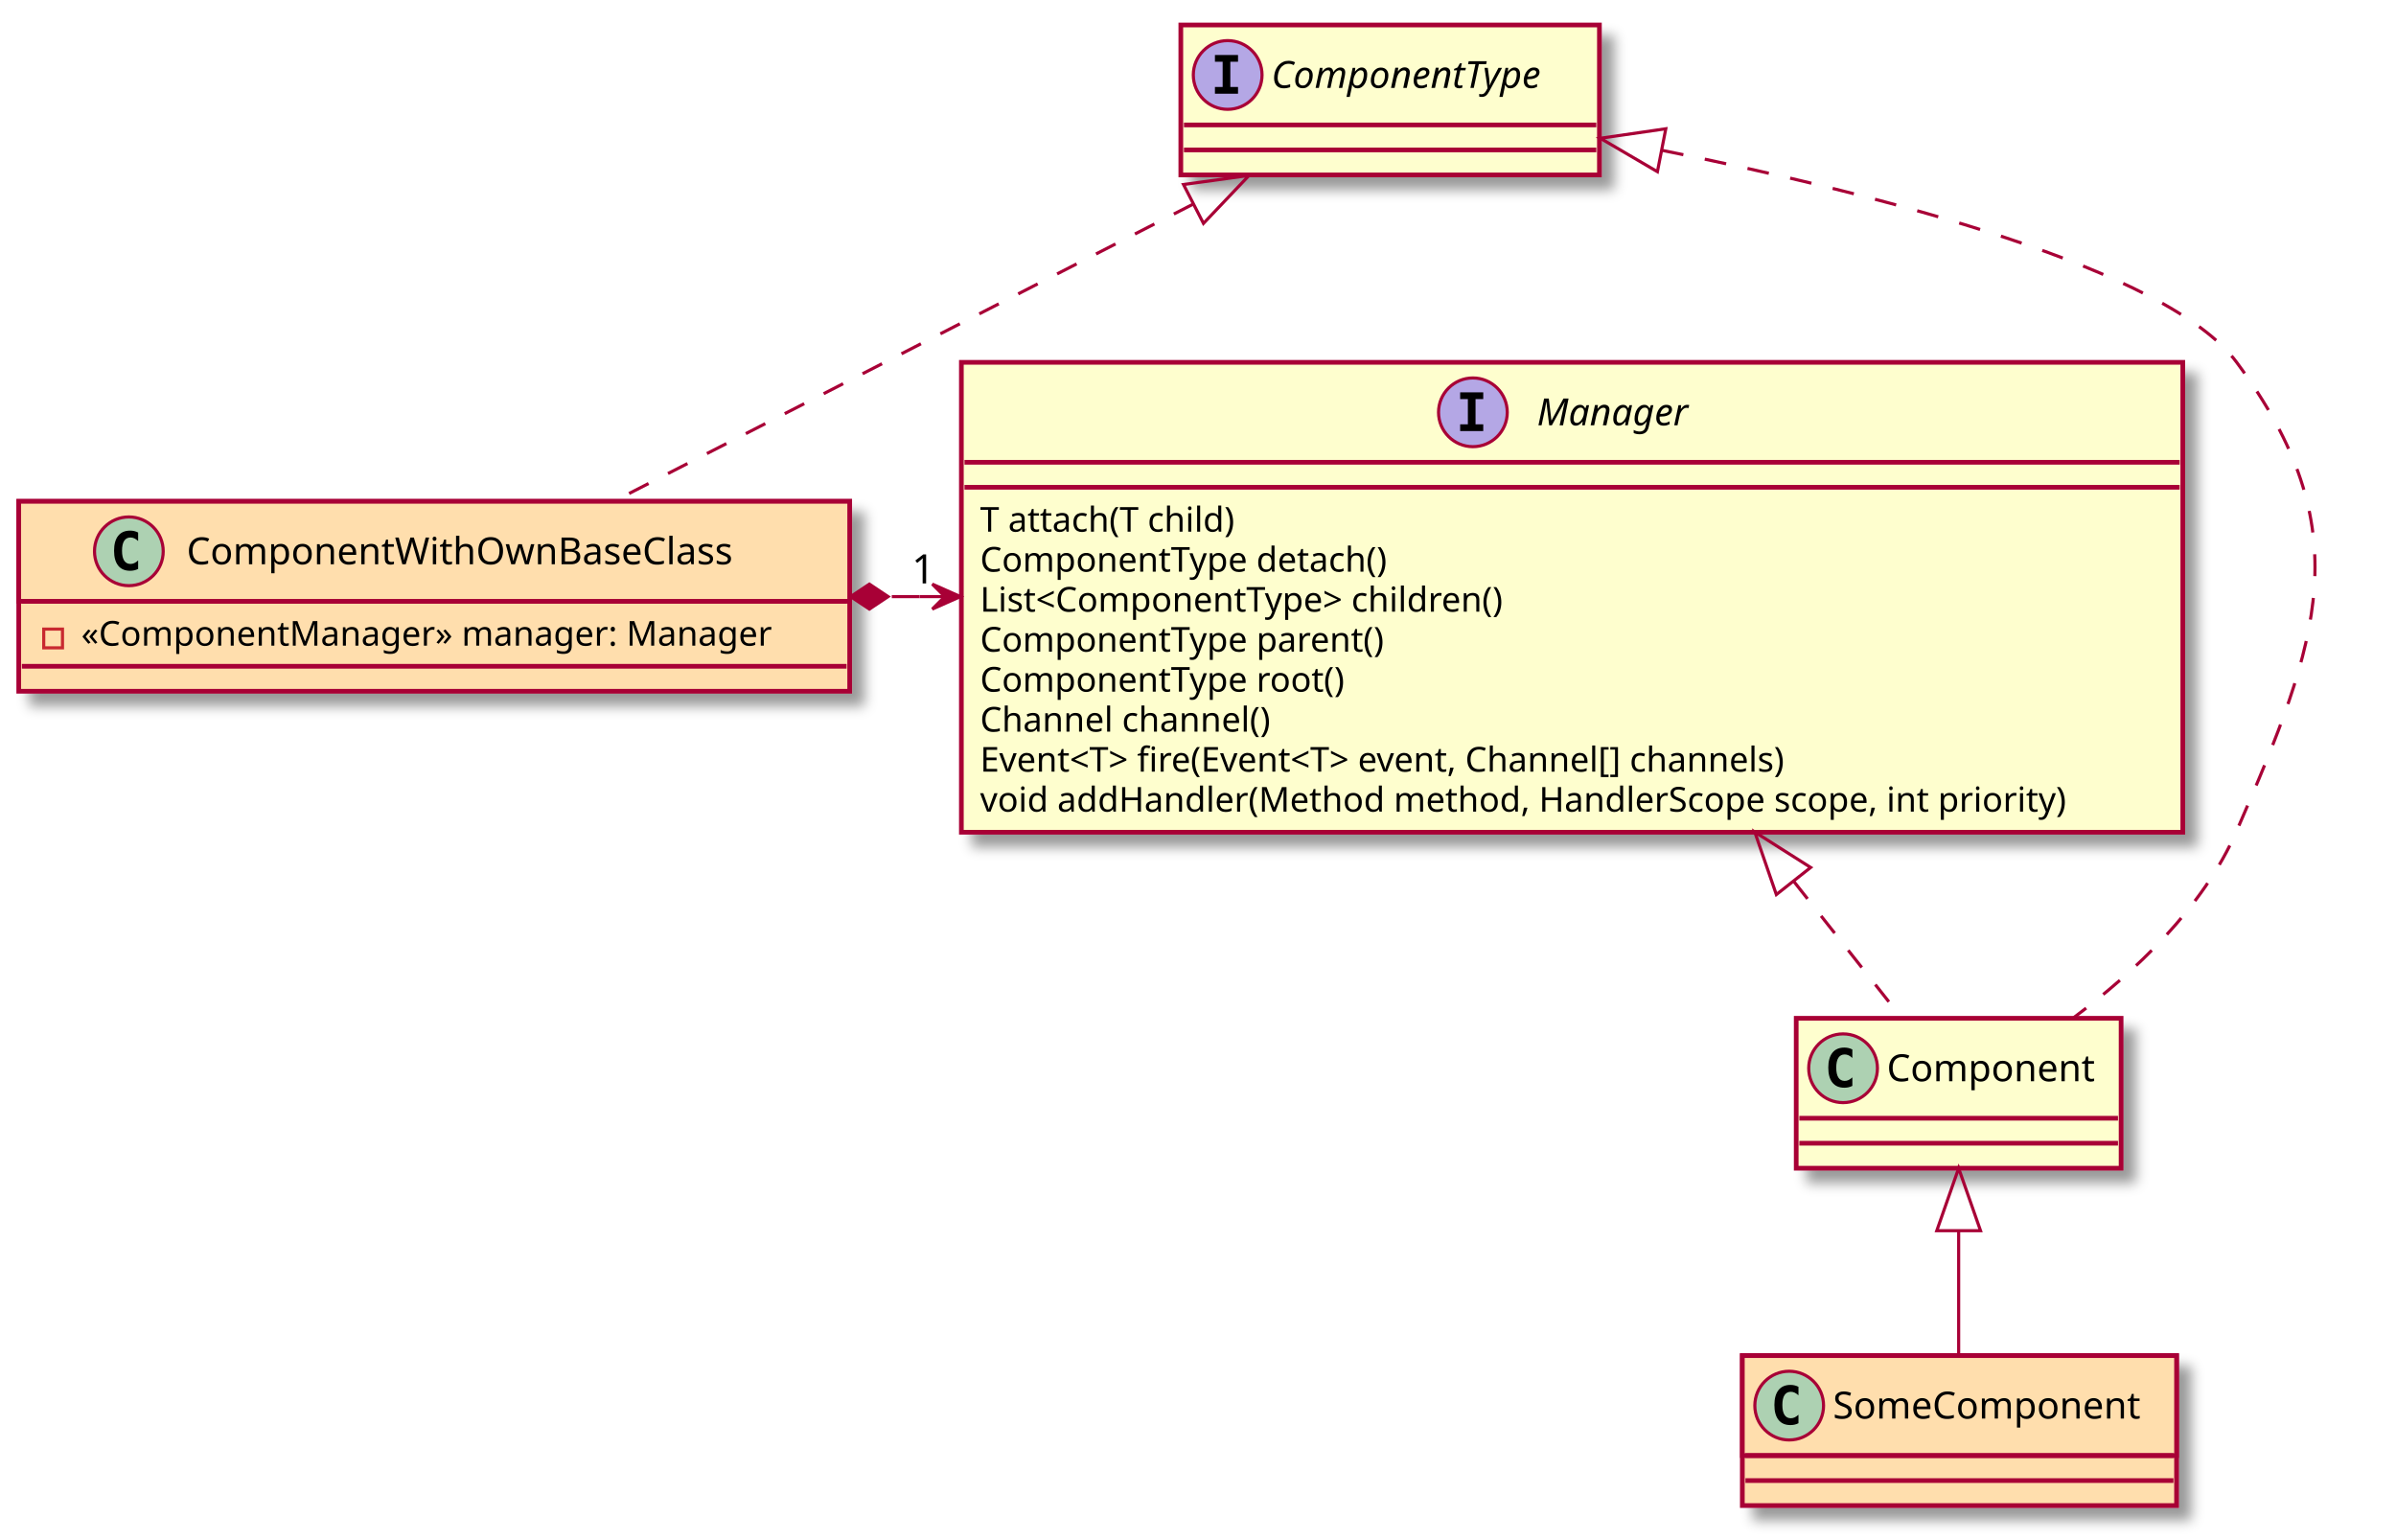
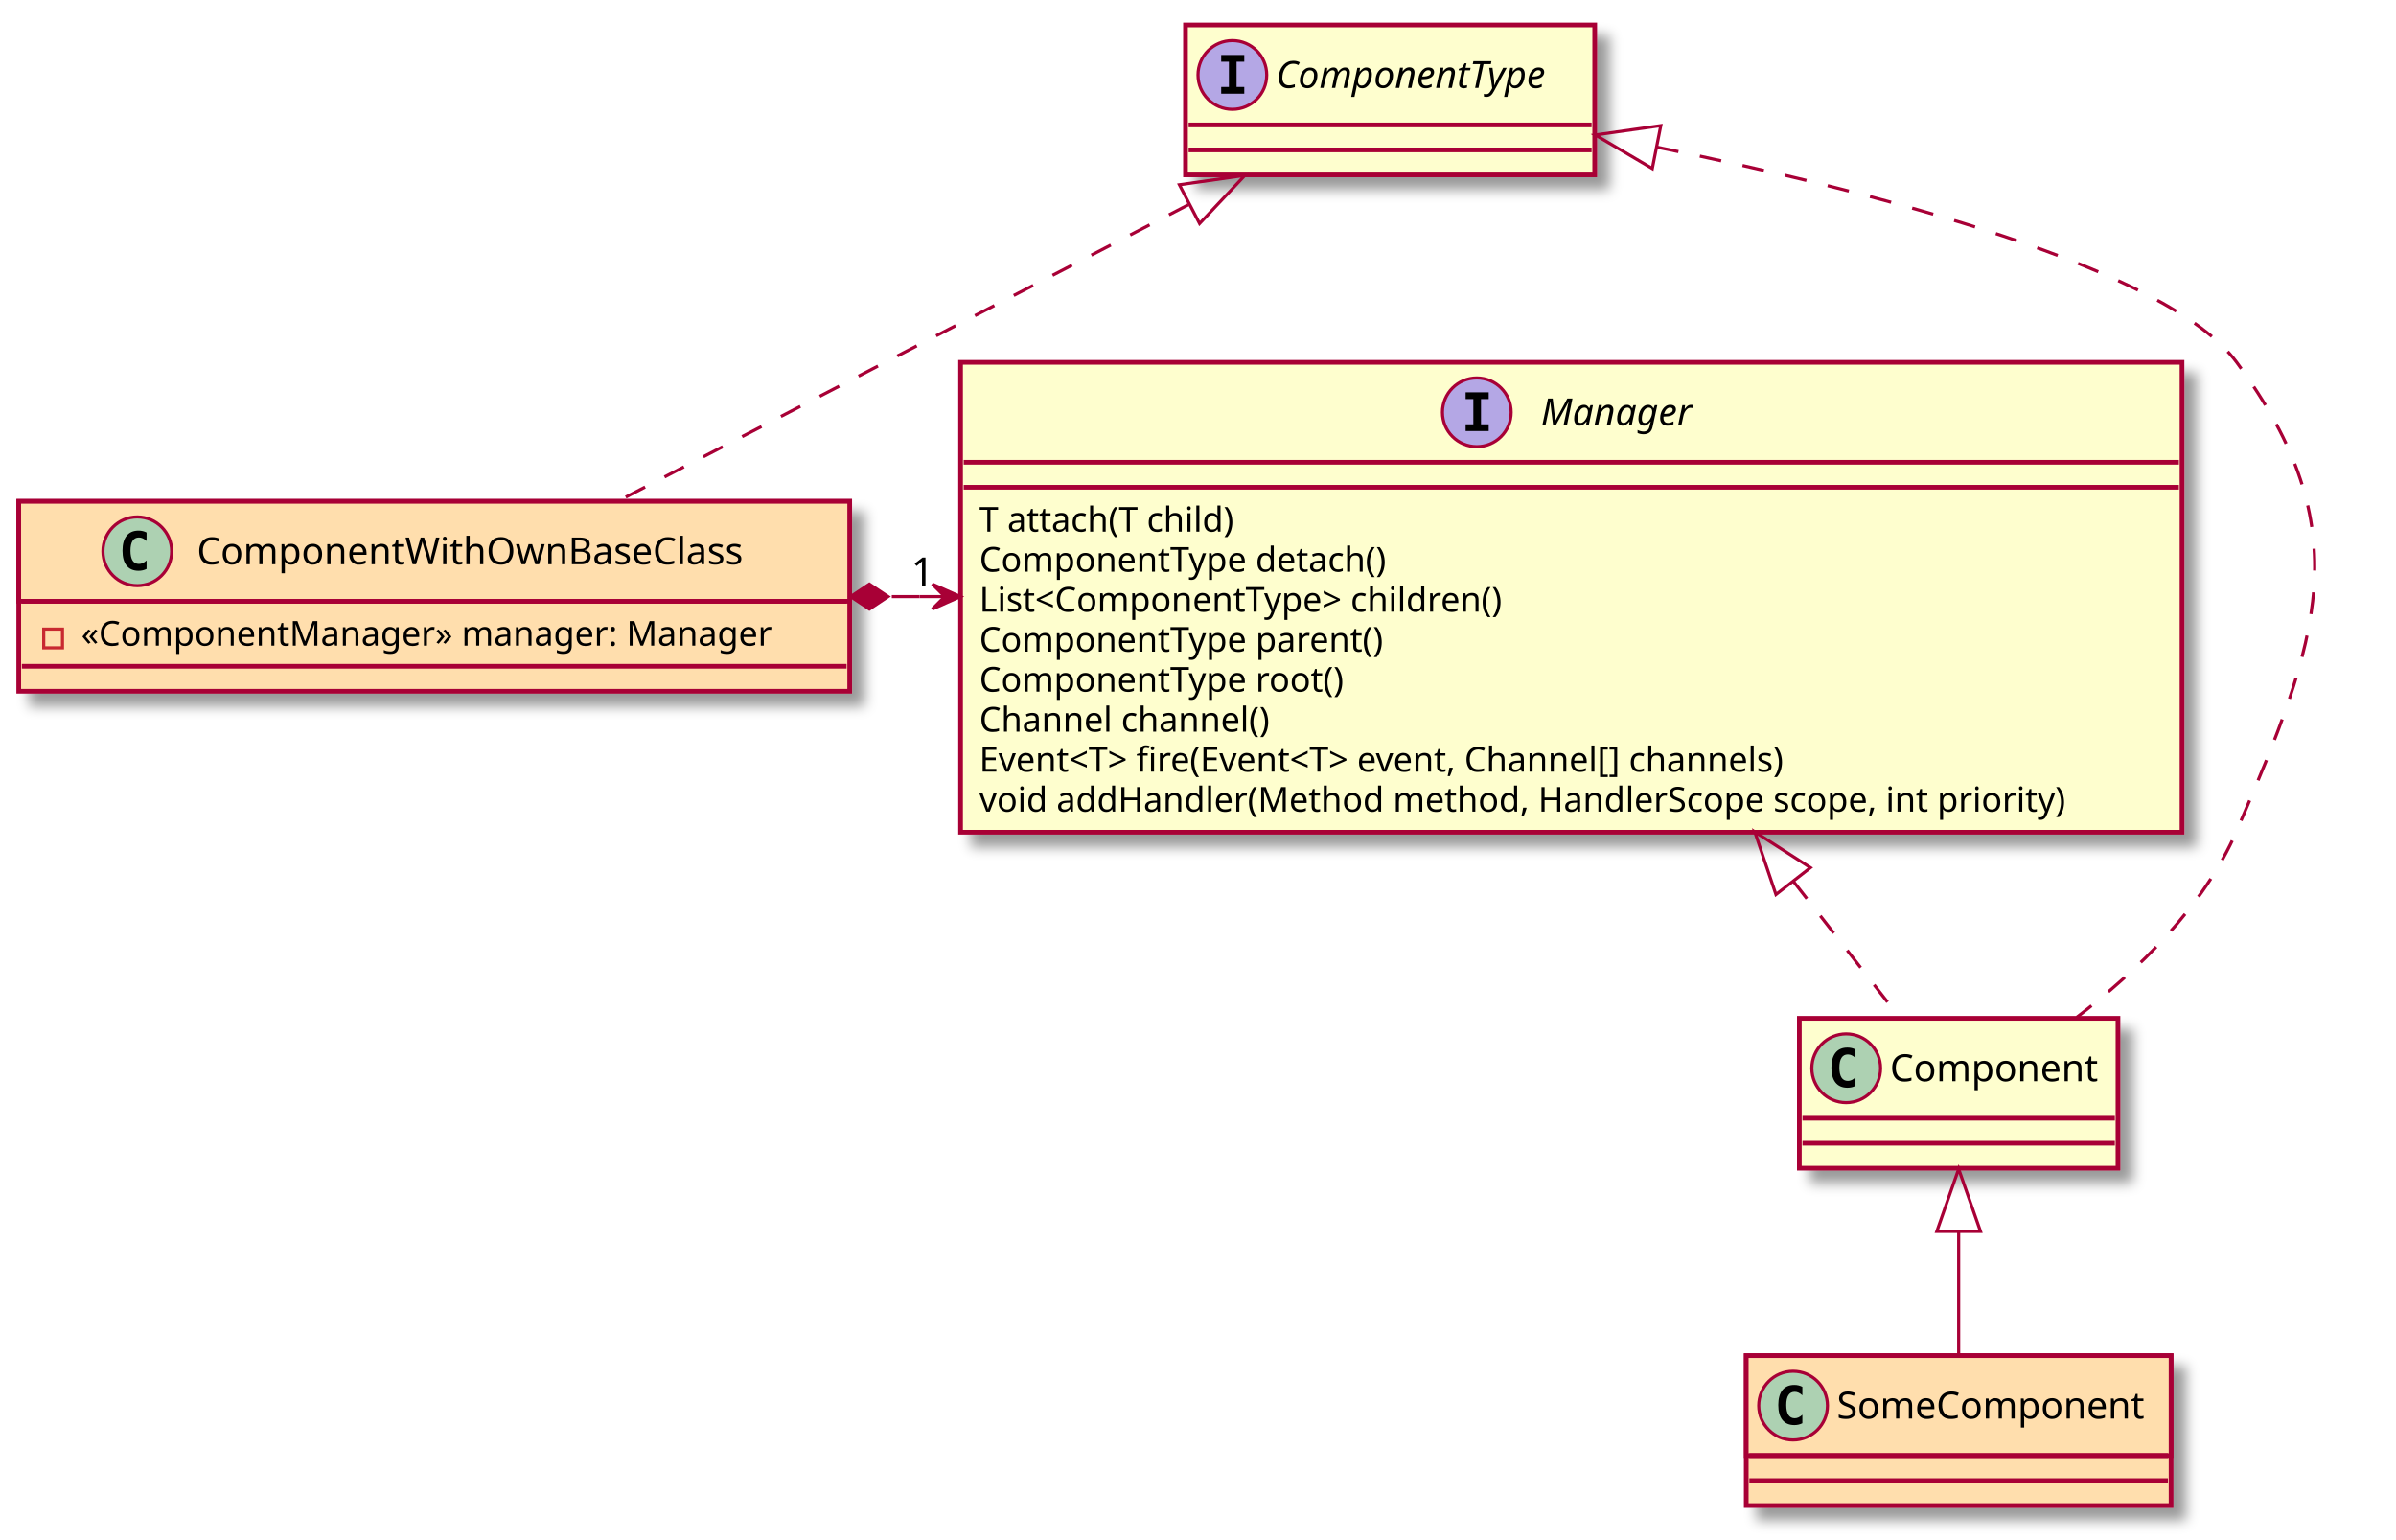
<svg xmlns="http://www.w3.org/2000/svg" contentScriptType="application/ecmascript" contentStyleType="text/css" height="493px" preserveAspectRatio="none" style="width:767px;height:493px;" version="1.1" viewBox="0 0 767 493" width="767px" zoomAndPan="magnify">
  <defs>
    <filter height="300%" id="f1evercgjnt8vh" width="300%" x="-1" y="-1">
      <feGaussianBlur result="blurOut" stdDeviation="2.0" />
      <feColorMatrix in="blurOut" result="blurOut2" type="matrix" values="0 0 0 0 0 0 0 0 0 0 0 0 0 0 0 0 0 0 .4 0" />
      <feOffset dx="4.0" dy="4.0" in="blurOut2" result="blurOut3" />
      <feBlend in="SourceGraphic" in2="blurOut3" mode="normal" />
    </filter>
  </defs>
  <g>
-     <rect fill="#FEFECE" filter="url(#f1evercgjnt8vh)" height="150.438" id="Manager" style="stroke: #A80036; stroke-width: 1.5;" width="391" x="307.75" y="116" />
-     <ellipse cx="471.5" cy="132" fill="#B4A7E5" rx="11" ry="11" style="stroke: #A80036; stroke-width: 1.0;" />
-     <path d="M467.422,127.766 L467.422,125.609 L474.812,125.609 L474.812,127.766 L472.344,127.766 L472.344,135.844 L474.812,135.844 L474.812,138 L467.422,138 L467.422,135.844 L469.891,135.844 L469.891,127.766 L467.422,127.766 Z " />
-     <text fill="#000000" font-family="sans-serif" font-size="12" font-style="italic" lengthAdjust="spacingAndGlyphs" textLength="55" x="492" y="136.154">Manager</text>
-     <line style="stroke: #A80036; stroke-width: 1.5;" x1="308.75" x2="697.75" y1="148" y2="148" />
-     <line style="stroke: #A80036; stroke-width: 1.5;" x1="308.75" x2="697.75" y1="156" y2="156" />
-     <text fill="#000000" font-family="sans-serif" font-size="11" lengthAdjust="spacingAndGlyphs" textLength="91" x="313.75" y="170.21">T attach(T child)</text>
-     <text fill="#000000" font-family="sans-serif" font-size="11" lengthAdjust="spacingAndGlyphs" textLength="142" x="313.75" y="183.015">ComponentType detach()</text>
-     <text fill="#000000" font-family="sans-serif" font-size="11" lengthAdjust="spacingAndGlyphs" textLength="187" x="313.75" y="195.82">List&lt;ComponentType&gt; children()</text>
-     <text fill="#000000" font-family="sans-serif" font-size="11" lengthAdjust="spacingAndGlyphs" textLength="141" x="313.75" y="208.625">ComponentType parent()</text>
-     <text fill="#000000" font-family="sans-serif" font-size="11" lengthAdjust="spacingAndGlyphs" textLength="127" x="313.75" y="221.429">ComponentType root()</text>
-     <text fill="#000000" font-family="sans-serif" font-size="11" lengthAdjust="spacingAndGlyphs" textLength="102" x="313.75" y="234.234">Channel channel()</text>
-     <text fill="#000000" font-family="sans-serif" font-size="11" lengthAdjust="spacingAndGlyphs" textLength="295" x="313.75" y="247.039">Event&lt;T&gt; fire(Event&lt;T&gt; event, Channel[] channels)</text>
-     <text fill="#000000" font-family="sans-serif" font-size="11" lengthAdjust="spacingAndGlyphs" textLength="379" x="313.75" y="259.843">void addHandler(Method method, HandlerScope scope, int priority)</text>
-     <rect fill="#FEFECE" filter="url(#f1evercgjnt8vh)" height="48" id="ComponentType" style="stroke: #A80036; stroke-width: 1.5;" width="134" x="378" y="8" />
-     <ellipse cx="393" cy="24" fill="#B4A7E5" rx="11" ry="11" style="stroke: #A80036; stroke-width: 1.0;" />
-     <path d="M388.922,19.766 L388.922,17.609 L396.312,17.609 L396.312,19.766 L393.844,19.766 L393.844,27.844 L396.312,27.844 L396.312,30 L388.922,30 L388.922,27.844 L391.391,27.844 L391.391,19.766 L388.922,19.766 Z " />
-     <text fill="#000000" font-family="sans-serif" font-size="12" font-style="italic" lengthAdjust="spacingAndGlyphs" textLength="102" x="407" y="28.154">ComponentType</text>
-     <line style="stroke: #A80036; stroke-width: 1.5;" x1="379" x2="511" y1="40" y2="40" />
-     <line style="stroke: #A80036; stroke-width: 1.5;" x1="379" x2="511" y1="48" y2="48" />
+     <rect fill="#FEFECE" filter="url(#f1evercgjnt8vh)" height="150.438" id="Manager" style="stroke: #A80036; stroke-width: 1.5;" width="391" x="307.5" y="116" />
+     <ellipse cx="472.75" cy="132" fill="#B4A7E5" rx="11" ry="11" style="stroke: #A80036; stroke-width: 1.0;" />
+     <path d="M469.172,127.766 L469.172,125.609 L476.562,125.609 L476.562,127.766 L474.094,127.766 L474.094,135.844 L476.562,135.844 L476.562,138 L469.172,138 L469.172,135.844 L471.641,135.844 L471.641,127.766 L469.172,127.766 Z " />
+     <text fill="#000000" font-family="sans-serif" font-size="12" font-style="italic" lengthAdjust="spacingAndGlyphs" textLength="52" x="493.25" y="136.154">Manager</text>
+     <line style="stroke: #A80036; stroke-width: 1.5;" x1="308.5" x2="697.5" y1="148" y2="148" />
+     <line style="stroke: #A80036; stroke-width: 1.5;" x1="308.5" x2="697.5" y1="156" y2="156" />
+     <text fill="#000000" font-family="sans-serif" font-size="11" lengthAdjust="spacingAndGlyphs" textLength="91" x="313.5" y="170.21">T attach(T child)</text>
+     <text fill="#000000" font-family="sans-serif" font-size="11" lengthAdjust="spacingAndGlyphs" textLength="143" x="313.5" y="183.015">ComponentType detach()</text>
+     <text fill="#000000" font-family="sans-serif" font-size="11" lengthAdjust="spacingAndGlyphs" textLength="187" x="313.5" y="195.82">List&lt;ComponentType&gt; children()</text>
+     <text fill="#000000" font-family="sans-serif" font-size="11" lengthAdjust="spacingAndGlyphs" textLength="142" x="313.5" y="208.625">ComponentType parent()</text>
+     <text fill="#000000" font-family="sans-serif" font-size="11" lengthAdjust="spacingAndGlyphs" textLength="128" x="313.5" y="221.429">ComponentType root()</text>
+     <text fill="#000000" font-family="sans-serif" font-size="11" lengthAdjust="spacingAndGlyphs" textLength="102" x="313.5" y="234.234">Channel channel()</text>
+     <text fill="#000000" font-family="sans-serif" font-size="11" lengthAdjust="spacingAndGlyphs" textLength="297" x="313.5" y="247.039">Event&lt;T&gt; fire(Event&lt;T&gt; event, Channel[] channels)</text>
+     <text fill="#000000" font-family="sans-serif" font-size="11" lengthAdjust="spacingAndGlyphs" textLength="379" x="313.5" y="259.843">void addHandler(Method method, HandlerScope scope, int priority)</text>
+     <rect fill="#FEFECE" filter="url(#f1evercgjnt8vh)" height="48" id="ComponentType" style="stroke: #A80036; stroke-width: 1.5;" width="131" x="379.5" y="8" />
+     <ellipse cx="394.5" cy="24" fill="#B4A7E5" rx="11" ry="11" style="stroke: #A80036; stroke-width: 1.0;" />
+     <path d="M390.922,19.766 L390.922,17.609 L398.312,17.609 L398.312,19.766 L395.844,19.766 L395.844,27.844 L398.312,27.844 L398.312,30 L390.922,30 L390.922,27.844 L393.391,27.844 L393.391,19.766 L390.922,19.766 Z " />
+     <text fill="#000000" font-family="sans-serif" font-size="12" font-style="italic" lengthAdjust="spacingAndGlyphs" textLength="99" x="408.5" y="28.154">ComponentType</text>
+     <line style="stroke: #A80036; stroke-width: 1.5;" x1="380.5" x2="509.5" y1="40" y2="40" />
+     <line style="stroke: #A80036; stroke-width: 1.5;" x1="380.5" x2="509.5" y1="48" y2="48" />
    <rect fill="#FFDEAD" filter="url(#f1evercgjnt8vh)" height="60.805" id="ComponentWithOwnBaseClass" style="stroke: #A80036; stroke-width: 1.5;" width="266" x="6" y="160.5" />
    <rect fill="#FFDEAD" height="32" style="stroke: #A80036; stroke-width: 1.5;" width="266" x="6" y="160.5" />
-     <ellipse cx="41.25" cy="176.5" fill="#ADD1B2" rx="11" ry="11" style="stroke: #A80036; stroke-width: 1.0;" />
-     <path d="M44.219,182.141 Q43.641,182.438 43,182.586 Q42.359,182.734 41.656,182.734 Q39.156,182.734 37.836,181.086 Q36.516,179.438 36.516,176.312 Q36.516,173.188 37.836,171.531 Q39.156,169.875 41.656,169.875 Q42.359,169.875 43.008,170.031 Q43.656,170.188 44.219,170.484 L44.219,173.203 Q43.594,172.625 43,172.352 Q42.406,172.078 41.781,172.078 Q40.438,172.078 39.75,173.148 Q39.062,174.219 39.062,176.312 Q39.062,178.406 39.75,179.477 Q40.438,180.547 41.781,180.547 Q42.406,180.547 43,180.273 Q43.594,180 44.219,179.422 L44.219,182.141 Z " />
-     <text fill="#000000" font-family="sans-serif" font-size="12" lengthAdjust="spacingAndGlyphs" textLength="189" x="59.75" y="180.654">ComponentWithOwnBaseClass</text>
+     <ellipse cx="43.95" cy="176.5" fill="#ADD1B2" rx="11" ry="11" style="stroke: #A80036; stroke-width: 1.0;" />
+     <path d="M46.919,182.141 Q46.341,182.438 45.7,182.586 Q45.059,182.734 44.356,182.734 Q41.856,182.734 40.536,181.086 Q39.216,179.438 39.216,176.312 Q39.216,173.188 40.536,171.531 Q41.856,169.875 44.356,169.875 Q45.059,169.875 45.708,170.031 Q46.356,170.188 46.919,170.484 L46.919,173.203 Q46.294,172.625 45.7,172.352 Q45.106,172.078 44.481,172.078 Q43.138,172.078 42.45,173.148 Q41.763,174.219 41.763,176.312 Q41.763,178.406 42.45,179.477 Q43.138,180.547 44.481,180.547 Q45.106,180.547 45.7,180.273 Q46.294,180 46.919,179.422 L46.919,182.141 Z " />
+     <text fill="#000000" font-family="sans-serif" font-size="12" lengthAdjust="spacingAndGlyphs" textLength="183" x="63.05" y="180.654">ComponentWithOwnBaseClass</text>
    <line style="stroke: #A80036; stroke-width: 1.5;" x1="7" x2="271" y1="192.5" y2="192.5" />
    <rect fill="none" height="6" style="stroke: #C82930; stroke-width: 1.0;" width="6" x="14" y="201.402" />
    <text fill="#000000" font-family="sans-serif" font-size="11" lengthAdjust="spacingAndGlyphs" textLength="240" x="26" y="206.71">«ComponentManager» manager: Manager</text>
    <line style="stroke: #A80036; stroke-width: 1.5;" x1="7" x2="271" y1="213.305" y2="213.305" />
-     <rect fill="#FFDEAD" filter="url(#f1evercgjnt8vh)" height="48" id="SomeComponent" style="stroke: #A80036; stroke-width: 1.5;" width="139" x="557.75" y="434" />
-     <rect fill="#FFDEAD" height="32" style="stroke: #A80036; stroke-width: 1.5;" width="139" x="557.75" y="434" />
-     <ellipse cx="572.75" cy="450" fill="#ADD1B2" rx="11" ry="11" style="stroke: #A80036; stroke-width: 1.0;" />
-     <path d="M575.719,455.641 Q575.141,455.938 574.5,456.086 Q573.859,456.234 573.156,456.234 Q570.656,456.234 569.336,454.586 Q568.016,452.938 568.016,449.812 Q568.016,446.688 569.336,445.031 Q570.656,443.375 573.156,443.375 Q573.859,443.375 574.508,443.531 Q575.156,443.688 575.719,443.984 L575.719,446.703 Q575.094,446.125 574.5,445.852 Q573.906,445.578 573.281,445.578 Q571.938,445.578 571.25,446.648 Q570.562,447.719 570.562,449.812 Q570.562,451.906 571.25,452.977 Q571.938,454.047 573.281,454.047 Q573.906,454.047 574.5,453.773 Q575.094,453.5 575.719,452.922 L575.719,455.641 Z " />
-     <text fill="#000000" font-family="sans-serif" font-size="12" lengthAdjust="spacingAndGlyphs" textLength="107" x="586.75" y="454.154">SomeComponent</text>
-     <line style="stroke: #A80036; stroke-width: 1.5;" x1="558.75" x2="695.75" y1="466" y2="466" />
-     <line style="stroke: #A80036; stroke-width: 1.5;" x1="558.75" x2="695.75" y1="474" y2="474" />
-     <rect fill="#FEFECE" filter="url(#f1evercgjnt8vh)" height="48" id="Component" style="stroke: #A80036; stroke-width: 1.5;" width="104" x="575" y="326" />
-     <ellipse cx="590" cy="342" fill="#ADD1B2" rx="11" ry="11" style="stroke: #A80036; stroke-width: 1.0;" />
-     <path d="M592.969,347.641 Q592.391,347.938 591.75,348.086 Q591.109,348.234 590.406,348.234 Q587.906,348.234 586.586,346.586 Q585.266,344.938 585.266,341.812 Q585.266,338.688 586.586,337.031 Q587.906,335.375 590.406,335.375 Q591.109,335.375 591.758,335.531 Q592.406,335.688 592.969,335.984 L592.969,338.703 Q592.344,338.125 591.75,337.852 Q591.156,337.578 590.531,337.578 Q589.188,337.578 588.5,338.648 Q587.812,339.719 587.812,341.812 Q587.812,343.906 588.5,344.977 Q589.188,346.047 590.531,346.047 Q591.156,346.047 591.75,345.773 Q592.344,345.5 592.969,344.922 L592.969,347.641 Z " />
-     <text fill="#000000" font-family="sans-serif" font-size="12" lengthAdjust="spacingAndGlyphs" textLength="72" x="604" y="346.154">Component</text>
-     <line style="stroke: #A80036; stroke-width: 1.5;" x1="576" x2="678" y1="358" y2="358" />
-     <line style="stroke: #A80036; stroke-width: 1.5;" x1="576" x2="678" y1="366" y2="366" />
-     <path d="M285.48,191 C288.455,191 291.429,191 294.404,191 " fill="none" id="ComponentWithOwnBaseClass-Manager" style="stroke: #A80036; stroke-width: 1.0;" />
+     <rect fill="#FFDEAD" filter="url(#f1evercgjnt8vh)" height="48" id="SomeComponent" style="stroke: #A80036; stroke-width: 1.5;" width="136" x="559" y="434" />
+     <rect fill="#FFDEAD" height="32" style="stroke: #A80036; stroke-width: 1.5;" width="136" x="559" y="434" />
+     <ellipse cx="574" cy="450" fill="#ADD1B2" rx="11" ry="11" style="stroke: #A80036; stroke-width: 1.0;" />
+     <path d="M576.969,455.641 Q576.391,455.938 575.75,456.086 Q575.109,456.234 574.406,456.234 Q571.906,456.234 570.586,454.586 Q569.266,452.938 569.266,449.812 Q569.266,446.688 570.586,445.031 Q571.906,443.375 574.406,443.375 Q575.109,443.375 575.758,443.531 Q576.406,443.688 576.969,443.984 L576.969,446.703 Q576.344,446.125 575.75,445.852 Q575.156,445.578 574.531,445.578 Q573.188,445.578 572.5,446.648 Q571.812,447.719 571.812,449.812 Q571.812,451.906 572.5,452.977 Q573.188,454.047 574.531,454.047 Q575.156,454.047 575.75,453.773 Q576.344,453.5 576.969,452.922 L576.969,455.641 Z " />
+     <text fill="#000000" font-family="sans-serif" font-size="12" lengthAdjust="spacingAndGlyphs" textLength="104" x="588" y="454.154">SomeComponent</text>
+     <line style="stroke: #A80036; stroke-width: 1.5;" x1="560" x2="694" y1="466" y2="466" />
+     <line style="stroke: #A80036; stroke-width: 1.5;" x1="560" x2="694" y1="474" y2="474" />
+     <rect fill="#FEFECE" filter="url(#f1evercgjnt8vh)" height="48" id="Component" style="stroke: #A80036; stroke-width: 1.5;" width="102" x="576" y="326" />
+     <ellipse cx="591" cy="342" fill="#ADD1B2" rx="11" ry="11" style="stroke: #A80036; stroke-width: 1.0;" />
+     <path d="M593.969,347.641 Q593.391,347.938 592.75,348.086 Q592.109,348.234 591.406,348.234 Q588.906,348.234 587.586,346.586 Q586.266,344.938 586.266,341.812 Q586.266,338.688 587.586,337.031 Q588.906,335.375 591.406,335.375 Q592.109,335.375 592.758,335.531 Q593.406,335.688 593.969,335.984 L593.969,338.703 Q593.344,338.125 592.75,337.852 Q592.156,337.578 591.531,337.578 Q590.188,337.578 589.5,338.648 Q588.812,339.719 588.812,341.812 Q588.812,343.906 589.5,344.977 Q590.188,346.047 591.531,346.047 Q592.156,346.047 592.75,345.773 Q593.344,345.5 593.969,344.922 L593.969,347.641 Z " />
+     <text fill="#000000" font-family="sans-serif" font-size="12" lengthAdjust="spacingAndGlyphs" textLength="70" x="605" y="346.154">Component</text>
+     <line style="stroke: #A80036; stroke-width: 1.5;" x1="577" x2="677" y1="358" y2="358" />
+     <line style="stroke: #A80036; stroke-width: 1.5;" x1="577" x2="677" y1="366" y2="366" />
+     <path d="M285.48,191 C288.455,191 291.43,191 294.404,191 " fill="none" id="ComponentWithOwnBaseClass-Manager" style="stroke: #A80036; stroke-width: 1.0;" />
    <polygon fill="#A80036" points="307.446,191,298.446,187,302.446,191,298.446,195,307.446,191" style="stroke: #A80036; stroke-width: 1.0;" />
    <line style="stroke: #A80036; stroke-width: 1.0;" x1="302.446" x2="294.446" y1="191" y2="191" />
    <polygon fill="#A80036" points="272.301,191,278.301,195,284.301,191,278.301,187,272.301,191" style="stroke: #A80036; stroke-width: 1.0;" />
-     <text fill="#000000" font-family="sans-serif" font-size="13" lengthAdjust="spacingAndGlyphs" textLength="8" x="291.857" y="186.783">1</text>
-     <path d="M574.285,282.256 C587.009,298.366 599.198,313.8 608.645,325.76 " fill="none" id="Manager-Component" style="stroke: #A80036; stroke-width: 1.0; stroke-dasharray: 7.0,7.0;" />
-     <polygon fill="none" points="568.635,286.396,561.732,266.362,579.621,277.719,568.635,286.396" style="stroke: #A80036; stroke-width: 1.0;" />
-     <path d="M532.014,48.116 C602.555,62.352 693.783,85.96 716,116 C755.642,169.6 742.582,204.862 716,266 C705.301,290.607 683.314,311.226 663.871,325.758 " fill="none" id="ComponentType-Component" style="stroke: #A80036; stroke-width: 1.0; stroke-dasharray: 7.0,7.0;" />
-     <polygon fill="none" points="530.567,54.966,512.278,44.264,533.249,41.225,530.567,54.966" style="stroke: #A80036; stroke-width: 1.0;" />
-     <path d="M627,394.024 C627,407.579 627,422.038 627,433.678 " fill="none" id="Component-SomeComponent" style="stroke: #A80036; stroke-width: 1.0;" />
-     <polygon fill="none" points="620,394,627,374,634,394,620,394" style="stroke: #A80036; stroke-width: 1.0;" />
-     <path d="M382.001,65.323 C327.534,93.269 249.456,133.328 196.621,160.436 " fill="none" id="ComponentType-ComponentWithOwnBaseClass" style="stroke: #A80036; stroke-width: 1.0; stroke-dasharray: 7.0,7.0;" />
-     <polygon fill="none" points="378.859,59.068,399.849,56.166,385.25,71.524,378.859,59.068" style="stroke: #A80036; stroke-width: 1.0;" />
+     <text fill="#000000" font-family="sans-serif" font-size="13" lengthAdjust="spacingAndGlyphs" textLength="8" x="291.651" y="187.768">1</text>
+     <path d="M574.102,282.171 C586.643,298.252 598.677,313.682 608.089,325.751 " fill="none" id="Manager-Component" style="stroke: #A80036; stroke-width: 1.0; stroke-dasharray: 7.0,7.0;" />
+     <polygon fill="none" points="568.511,286.385,561.732,266.309,579.551,277.776,568.511,286.385" style="stroke: #A80036; stroke-width: 1.0;" />
+     <path d="M530.442,47.119 C601.204,61.584 693.644,85.665 716,116 C755.551,169.667 742.399,204.783 716,266 C705.483,290.387 684.017,310.986 664.803,325.682 " fill="none" id="ComponentType-Component" style="stroke: #A80036; stroke-width: 1.0; stroke-dasharray: 7.0,7.0;" />
+     <polygon fill="none" points="528.933,53.956,510.672,43.208,531.65,40.222,528.933,53.956" style="stroke: #A80036; stroke-width: 1.0;" />
+     <path d="M627,394.291 C627,407.817 627,422.183 627,433.844 " fill="none" id="Component-SomeComponent" style="stroke: #A80036; stroke-width: 1.0;" />
+     <polygon fill="none" points="620,394.237,627,374.237,634,394.237,620,394.237" style="stroke: #A80036; stroke-width: 1.0;" />
+     <path d="M380.432,65.55 C326.423,93.613 250.029,133.308 197.724,160.487 " fill="none" id="ComponentType-ComponentWithOwnBaseClass" style="stroke: #A80036; stroke-width: 1.0; stroke-dasharray: 7.0,7.0;" />
+     <polygon fill="none" points="377.55,59.159,398.525,56.149,384.006,71.582,377.55,59.159" style="stroke: #A80036; stroke-width: 1.0;" />
  </g>
</svg>
